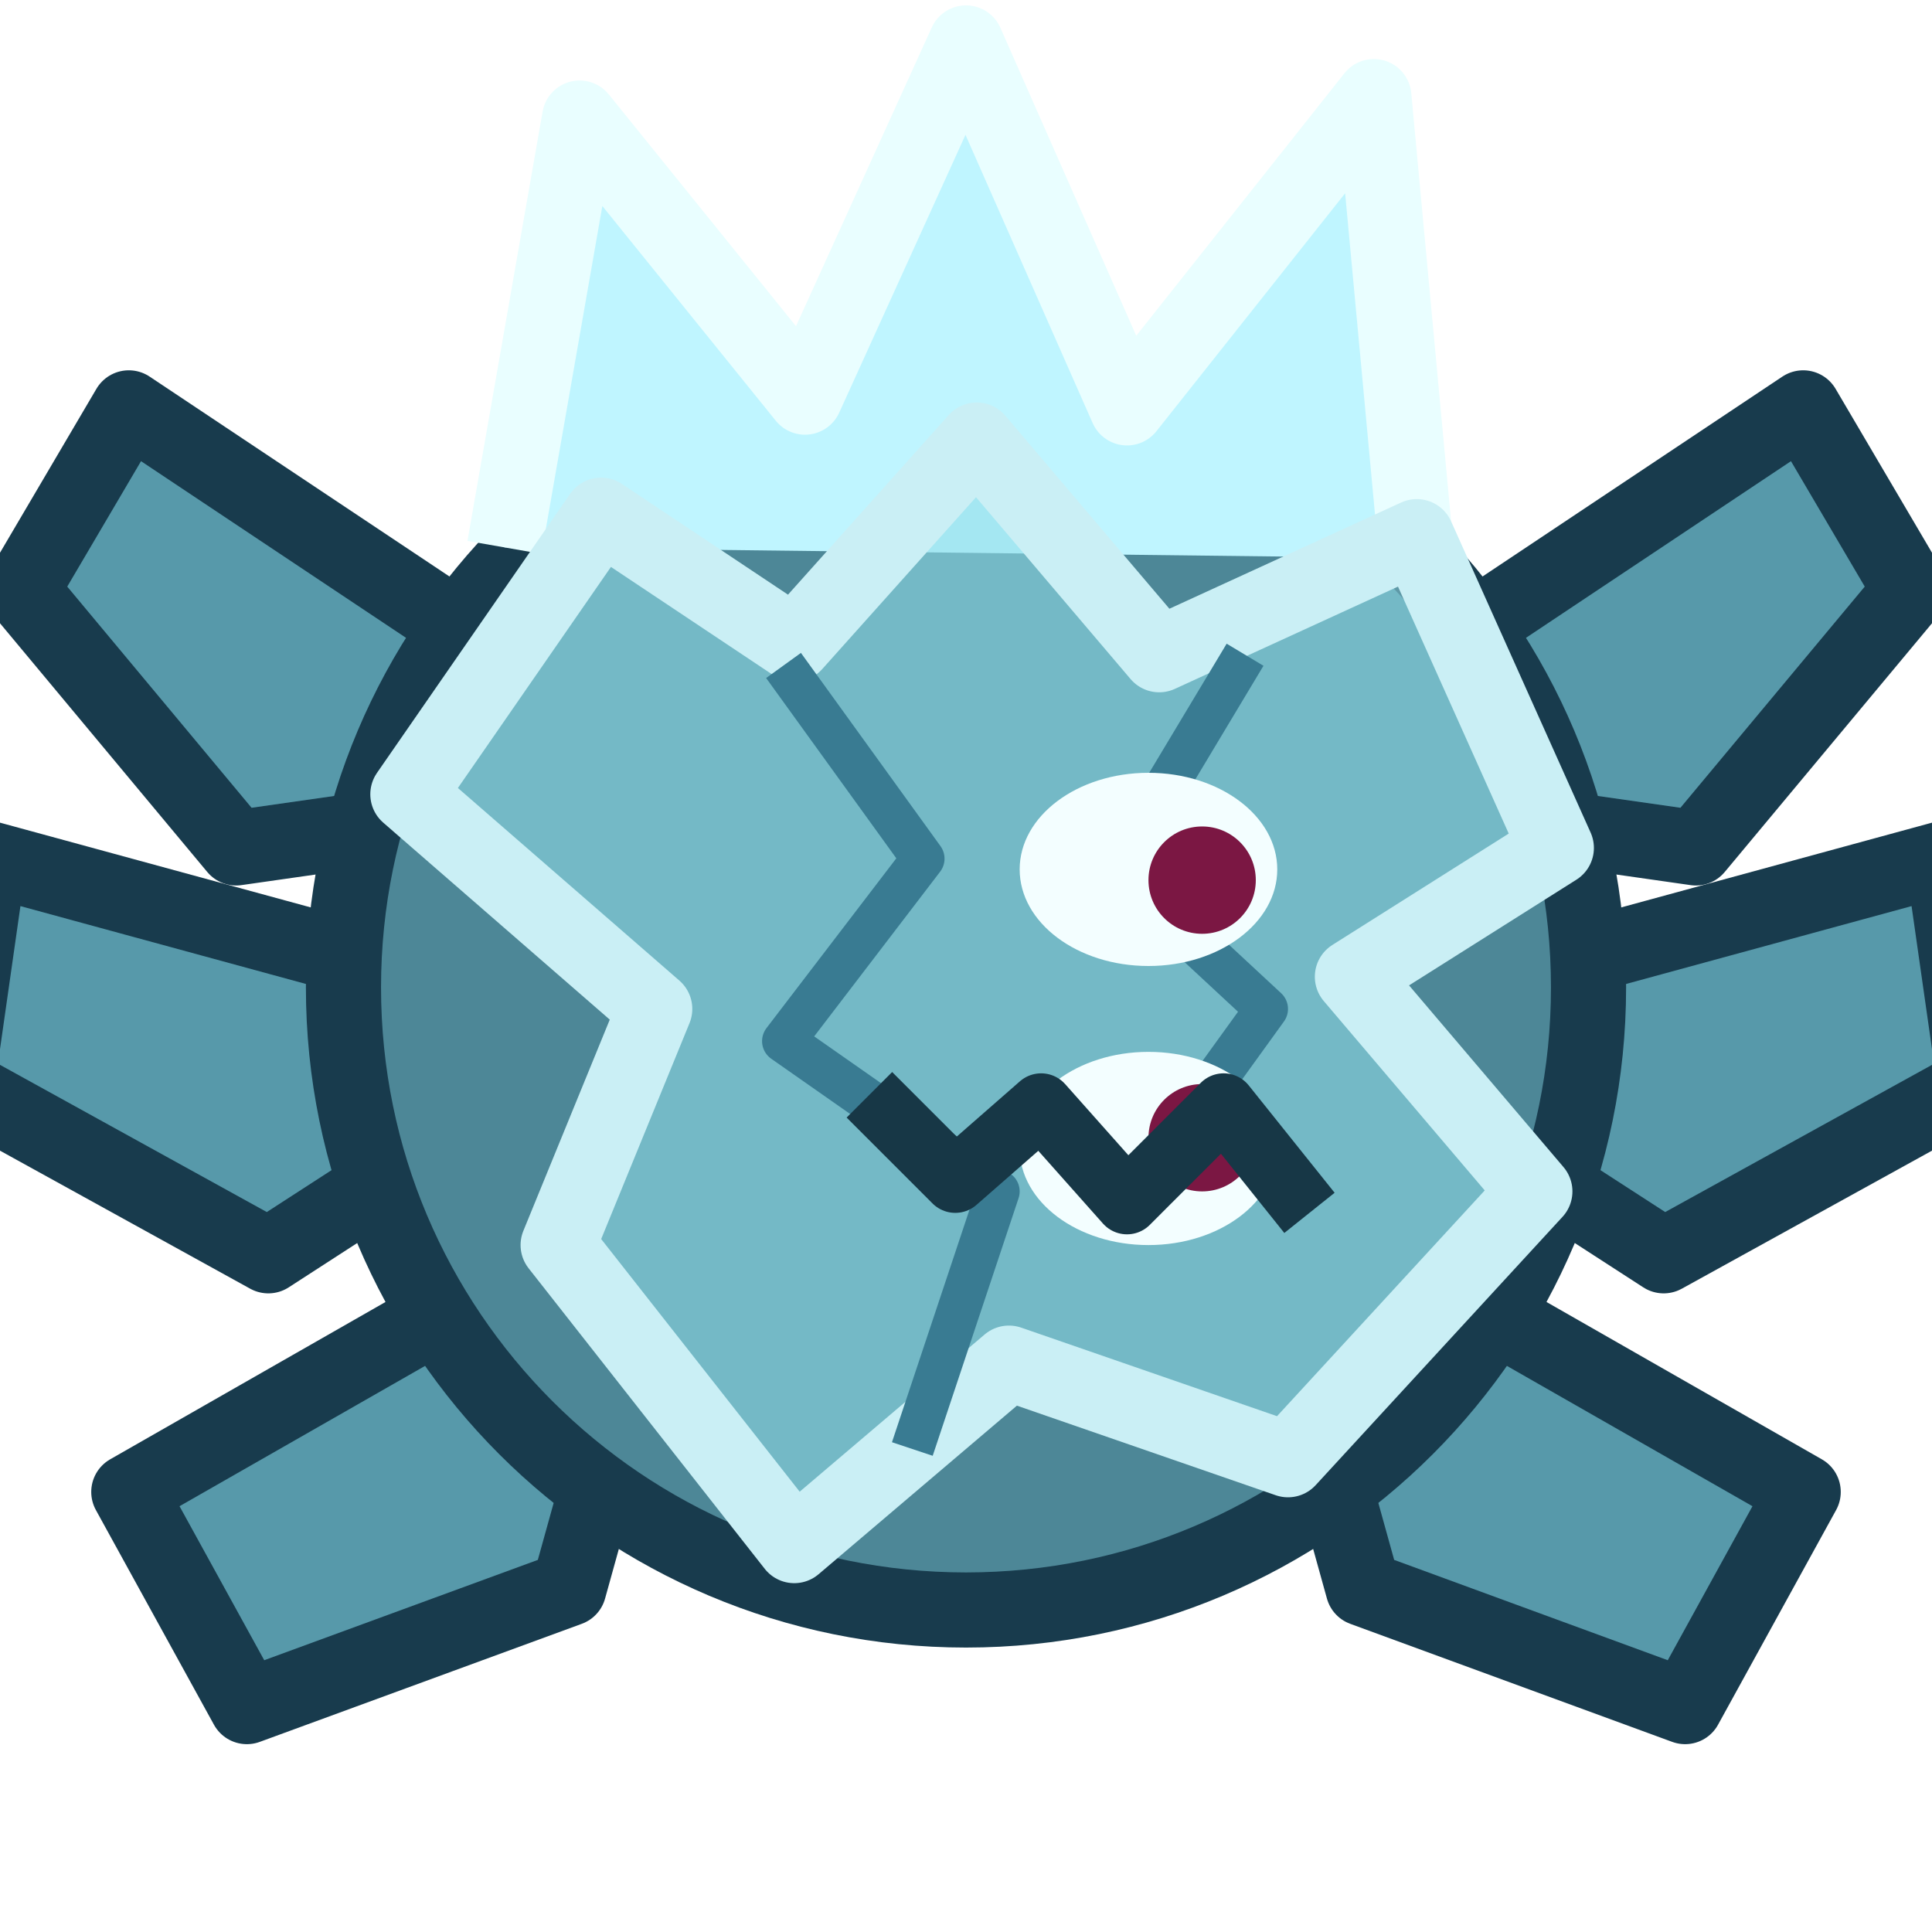
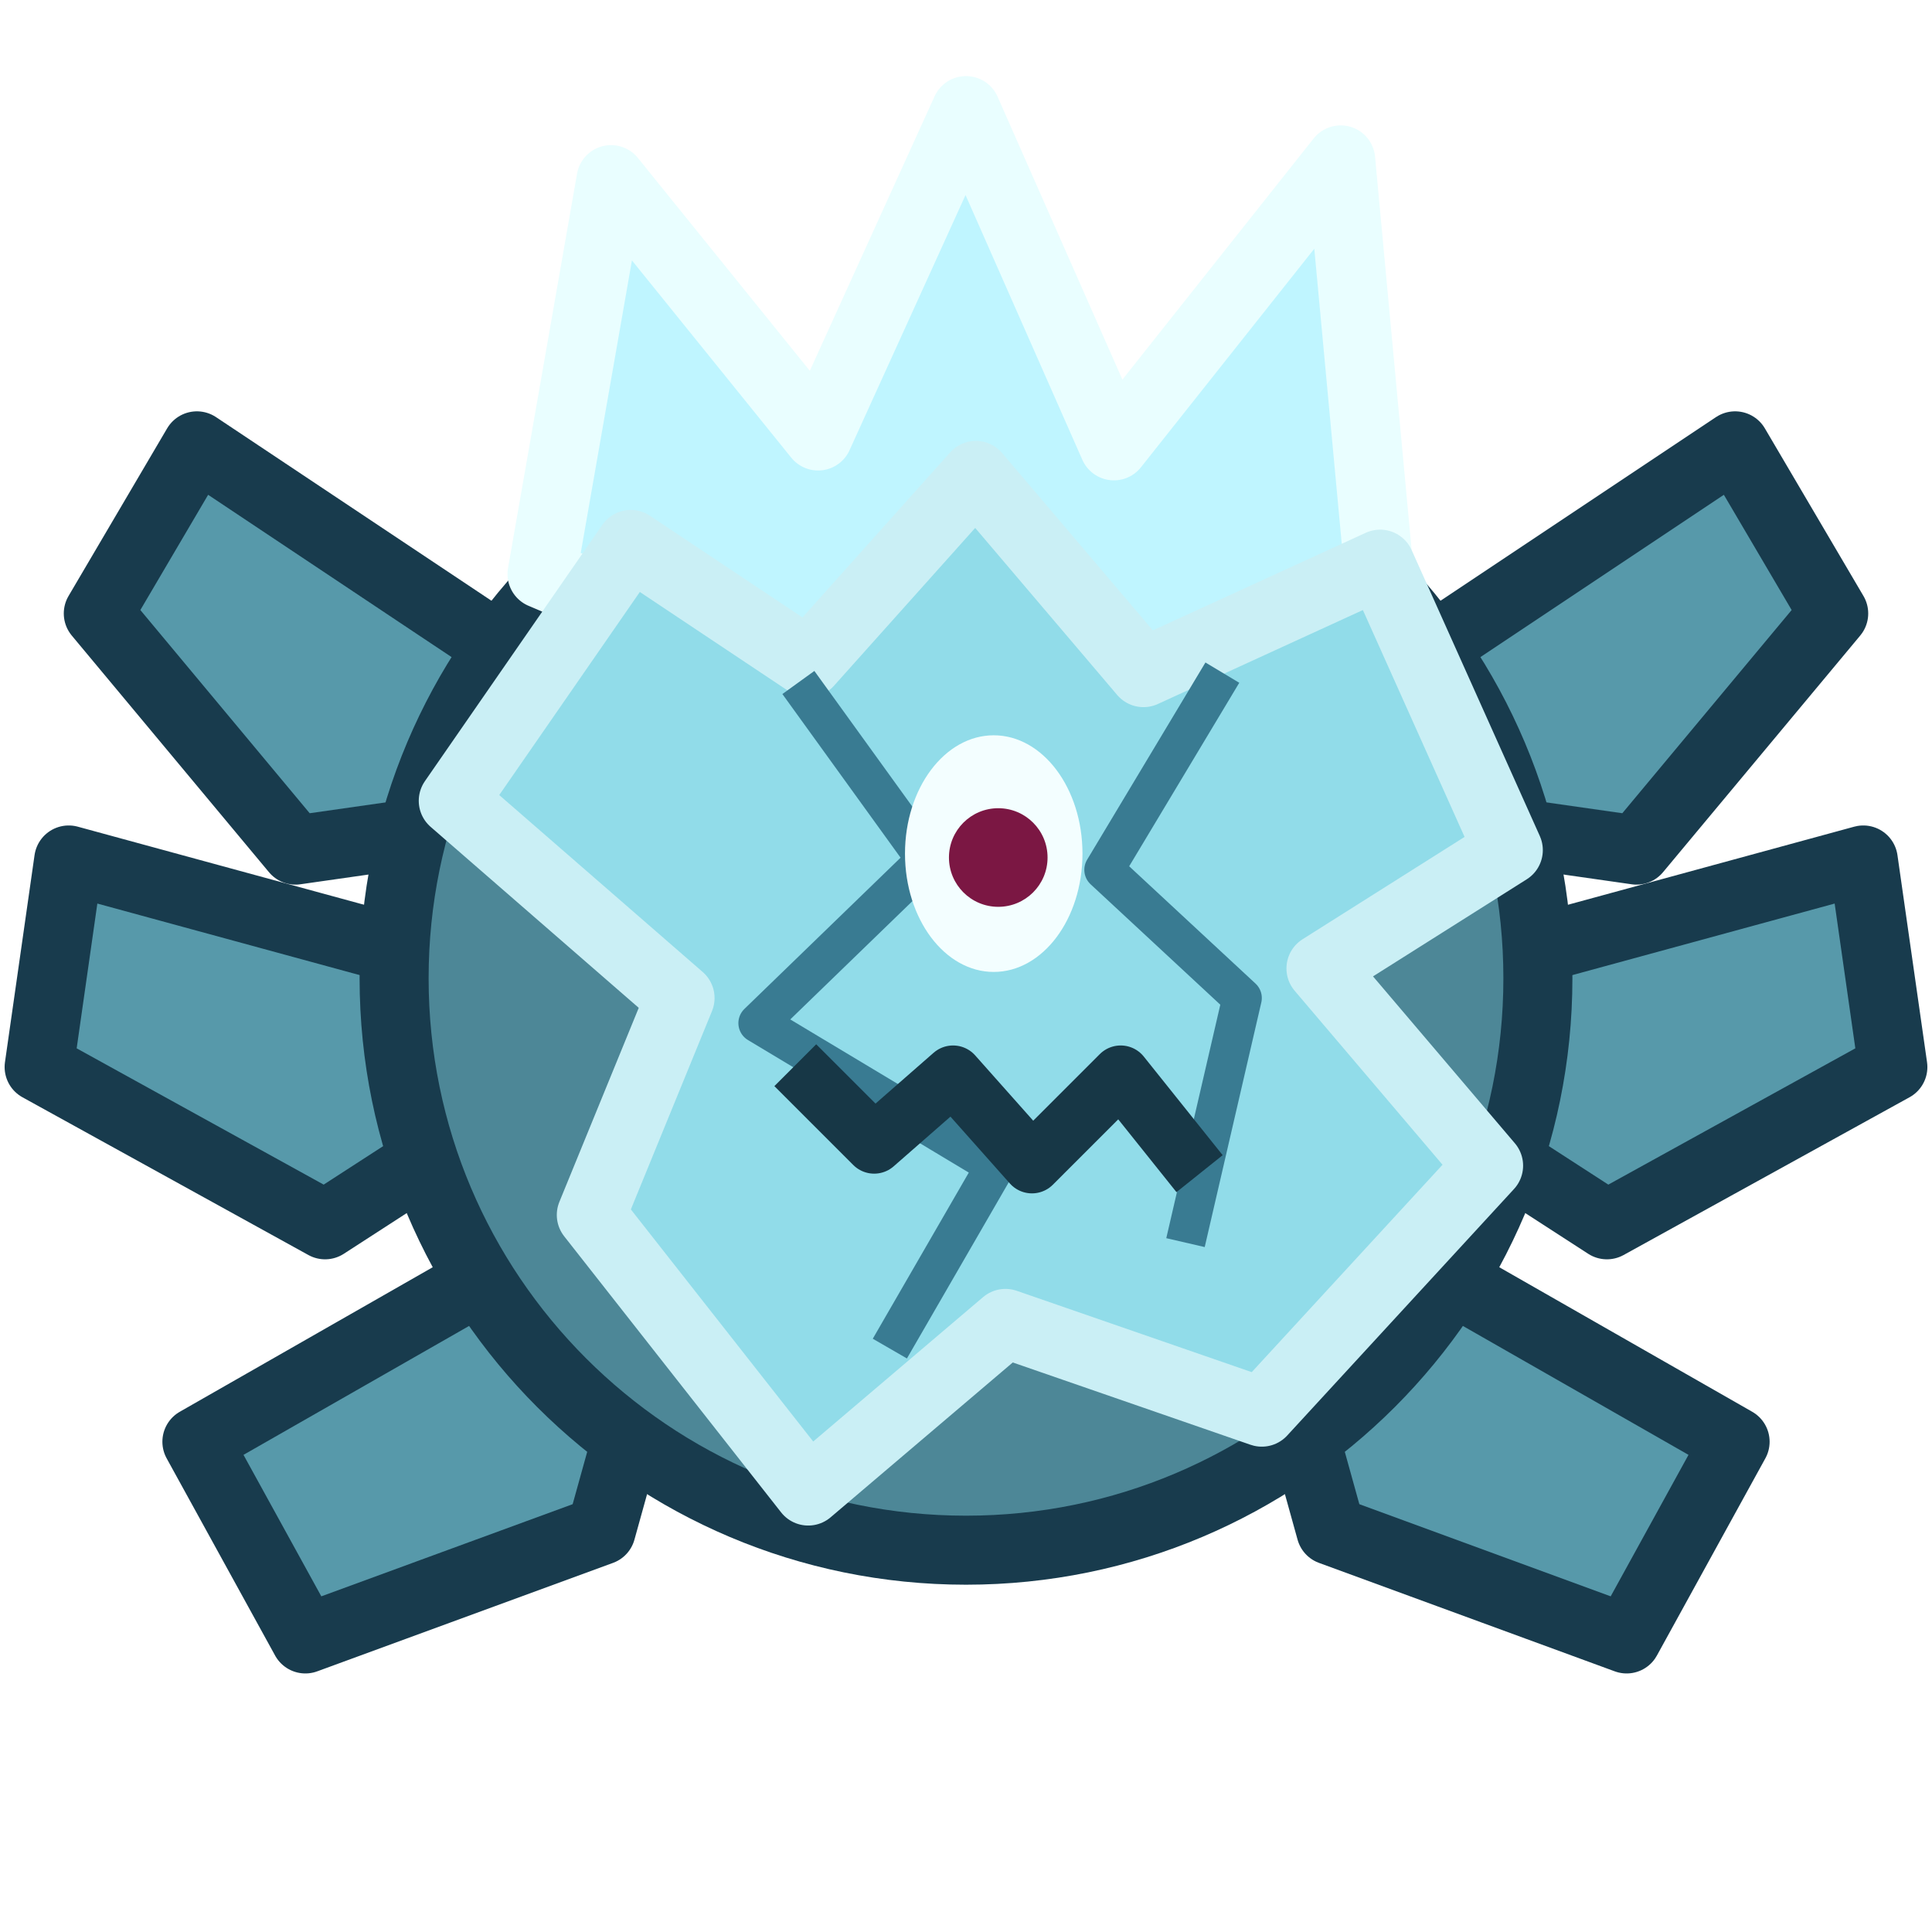
- <svg xmlns="http://www.w3.org/2000/svg" viewBox="0 0 180 180" role="img" aria-labelledby="title desc">
+ <svg xmlns="http://www.w3.org/2000/svg" viewBox="0 0 180 180" role="img" aria-labelledby="title desc" version="1.1" id="svg8">
+   <defs id="defs8" />
  <g id="frost-warden" transform="translate(90 92)" stroke="#183b4d" stroke-width="7" stroke-linejoin="round">
-     <g id="six-arms" fill="#5799aa">
-       <path d="M-48-34-78-54-88-37-68-13-47-16Z" />
-       <path d="M48-34 78-54 88-37 68-13 47-16Z" />
-       <path d="M-58-3-91-12-94 9-65 25-48 14Z" />
-       <path d="M58-3 91-12 94 9 65 25 48 14Z" />
-       <path d="M-50 31-78 47-67 67-37 56-32 38Z" />
-       <path d="M50 31 78 47 67 67 37 56 32 38Z" />
+     <g id="six-arms" fill="#5799aa" transform="matrix(0.9186623,0,0,0.9186623,0,-0.8540285)">
+       <path d="m -48,-34 -30,-20 -10,17 20,24 21,-3 z" id="path1" />
+       <path d="m 48,-34 30,-20 10,17 -20,24 -21,-3 z" id="path2" />
+       <path d="m -58,-3 -33,-9 -3,21 29,16 17,-11 z" id="path3" />
+       <path d="M 58,-3 91,-12 94,9 65,25 48,14 Z" id="path4" />
+       <path d="m -50,31 -28,16 11,20 30,-11 5,-18 z" id="path5" />
+       <path d="M 50,31 78,47 67,67 37,56 32,38 Z" id="path6" />
    </g>
-     <circle id="body" r="58" fill="#4d8797" />
-     <path id="ice-crown" d="m-43-41 7-40 21 26L0-88l15 34 23-29 4 43" fill="#bff5ff" stroke="#e9feff" />
-     <path id="ice-armor" d="m-52-18 18-26 18 12 17-19 17 20 24-11 13 29-19 12 17 20-23 25-26-9-20 17-22-28 9-22Z" fill="#91dce9" fill-opacity=".58" stroke="#caeff5" />
-     <path id="armor-cracks" d="M-17-30-4-12l-13 17L3 19-5 43M26-31 14-11l14 13-13 18" fill="none" stroke="#397b92" stroke-width="4" />
-     <g id="eyes" fill="#f3feff" stroke="none">
-       <ellipse cx="17" cy="-11" rx="12" ry="9" />
-       <ellipse cx="17" cy="15" rx="12" ry="9" />
+     <circle id="body" r="53.282" fill="#4d8797" cx="0" cy="-0.854" style="stroke-width:6.431" />
+     <path id="ice-crown" d="m -39.502,-38.519 6.431,-36.746 19.292,23.885 L 0,-81.696 13.78,-50.462 34.909,-77.103 l 3.675,39.502 c -29.928,15.29 -54.529,9.273 -78.086,-0.919 z" fill="#bff5ff" stroke="#e9feff" style="stroke-width:6.431" />
+     <path id="ice-armor" d="m -47.77,-17.39 16.536,-23.885 16.536,11.024 L 0.919,-47.706 16.536,-29.333 38.584,-39.438 50.526,-12.797 33.072,-1.773 48.689,16.601 27.56,39.567 3.675,31.299 -14.699,46.916 -34.909,21.194 -26.641,0.983 Z" fill="#91dce9" fill-opacity="0.58" stroke="#caeff5" style="stroke-width:6.431;fill:#91dce9;fill-opacity:1" />
+     <path id="armor-cracks" d="M -15.617,-28.414 -3.675,-11.878 -19.369,3.322 2.756,16.601 -7.095,33.646 M 23.885,-29.333 12.861,-10.959 25.723,0.983 20.45,23.772" fill="none" stroke="#397b92" stroke-width="3.675" />
+     <g id="eyes" fill="#f3feff" stroke="none" transform="matrix(0,0.9186623,-0.9186623,0,16.36373,-28.08784)">
+       <ellipse cx="17" cy="15" rx="12" ry="9" id="ellipse7" />
    </g>
-     <g id="pupils" fill="#7b1743" stroke="none">
-       <circle cx="22" cy="-10" r="5" />
-       <circle cx="22" cy="14" r="5" />
+     <g id="pupils" fill="#7b1743" stroke="none" transform="matrix(0,0.9186623,-0.9186623,0,15.86638,-32.31753)">
+       <circle cx="22" cy="14" r="5" id="circle8" />
    </g>
-     <path id="mouth" d="m-9 10 8 8 8-7 8 9 9-9 8 10" fill="none" stroke="#173746" stroke-width="6" />
+     <path id="mouth" d="M -15.904,7.242 -8.555,14.591 -1.205,8.16 6.144,16.428 14.412,8.16 21.761,17.347" fill="none" stroke="#173746" stroke-width="5.512" />
  </g>
</svg>
